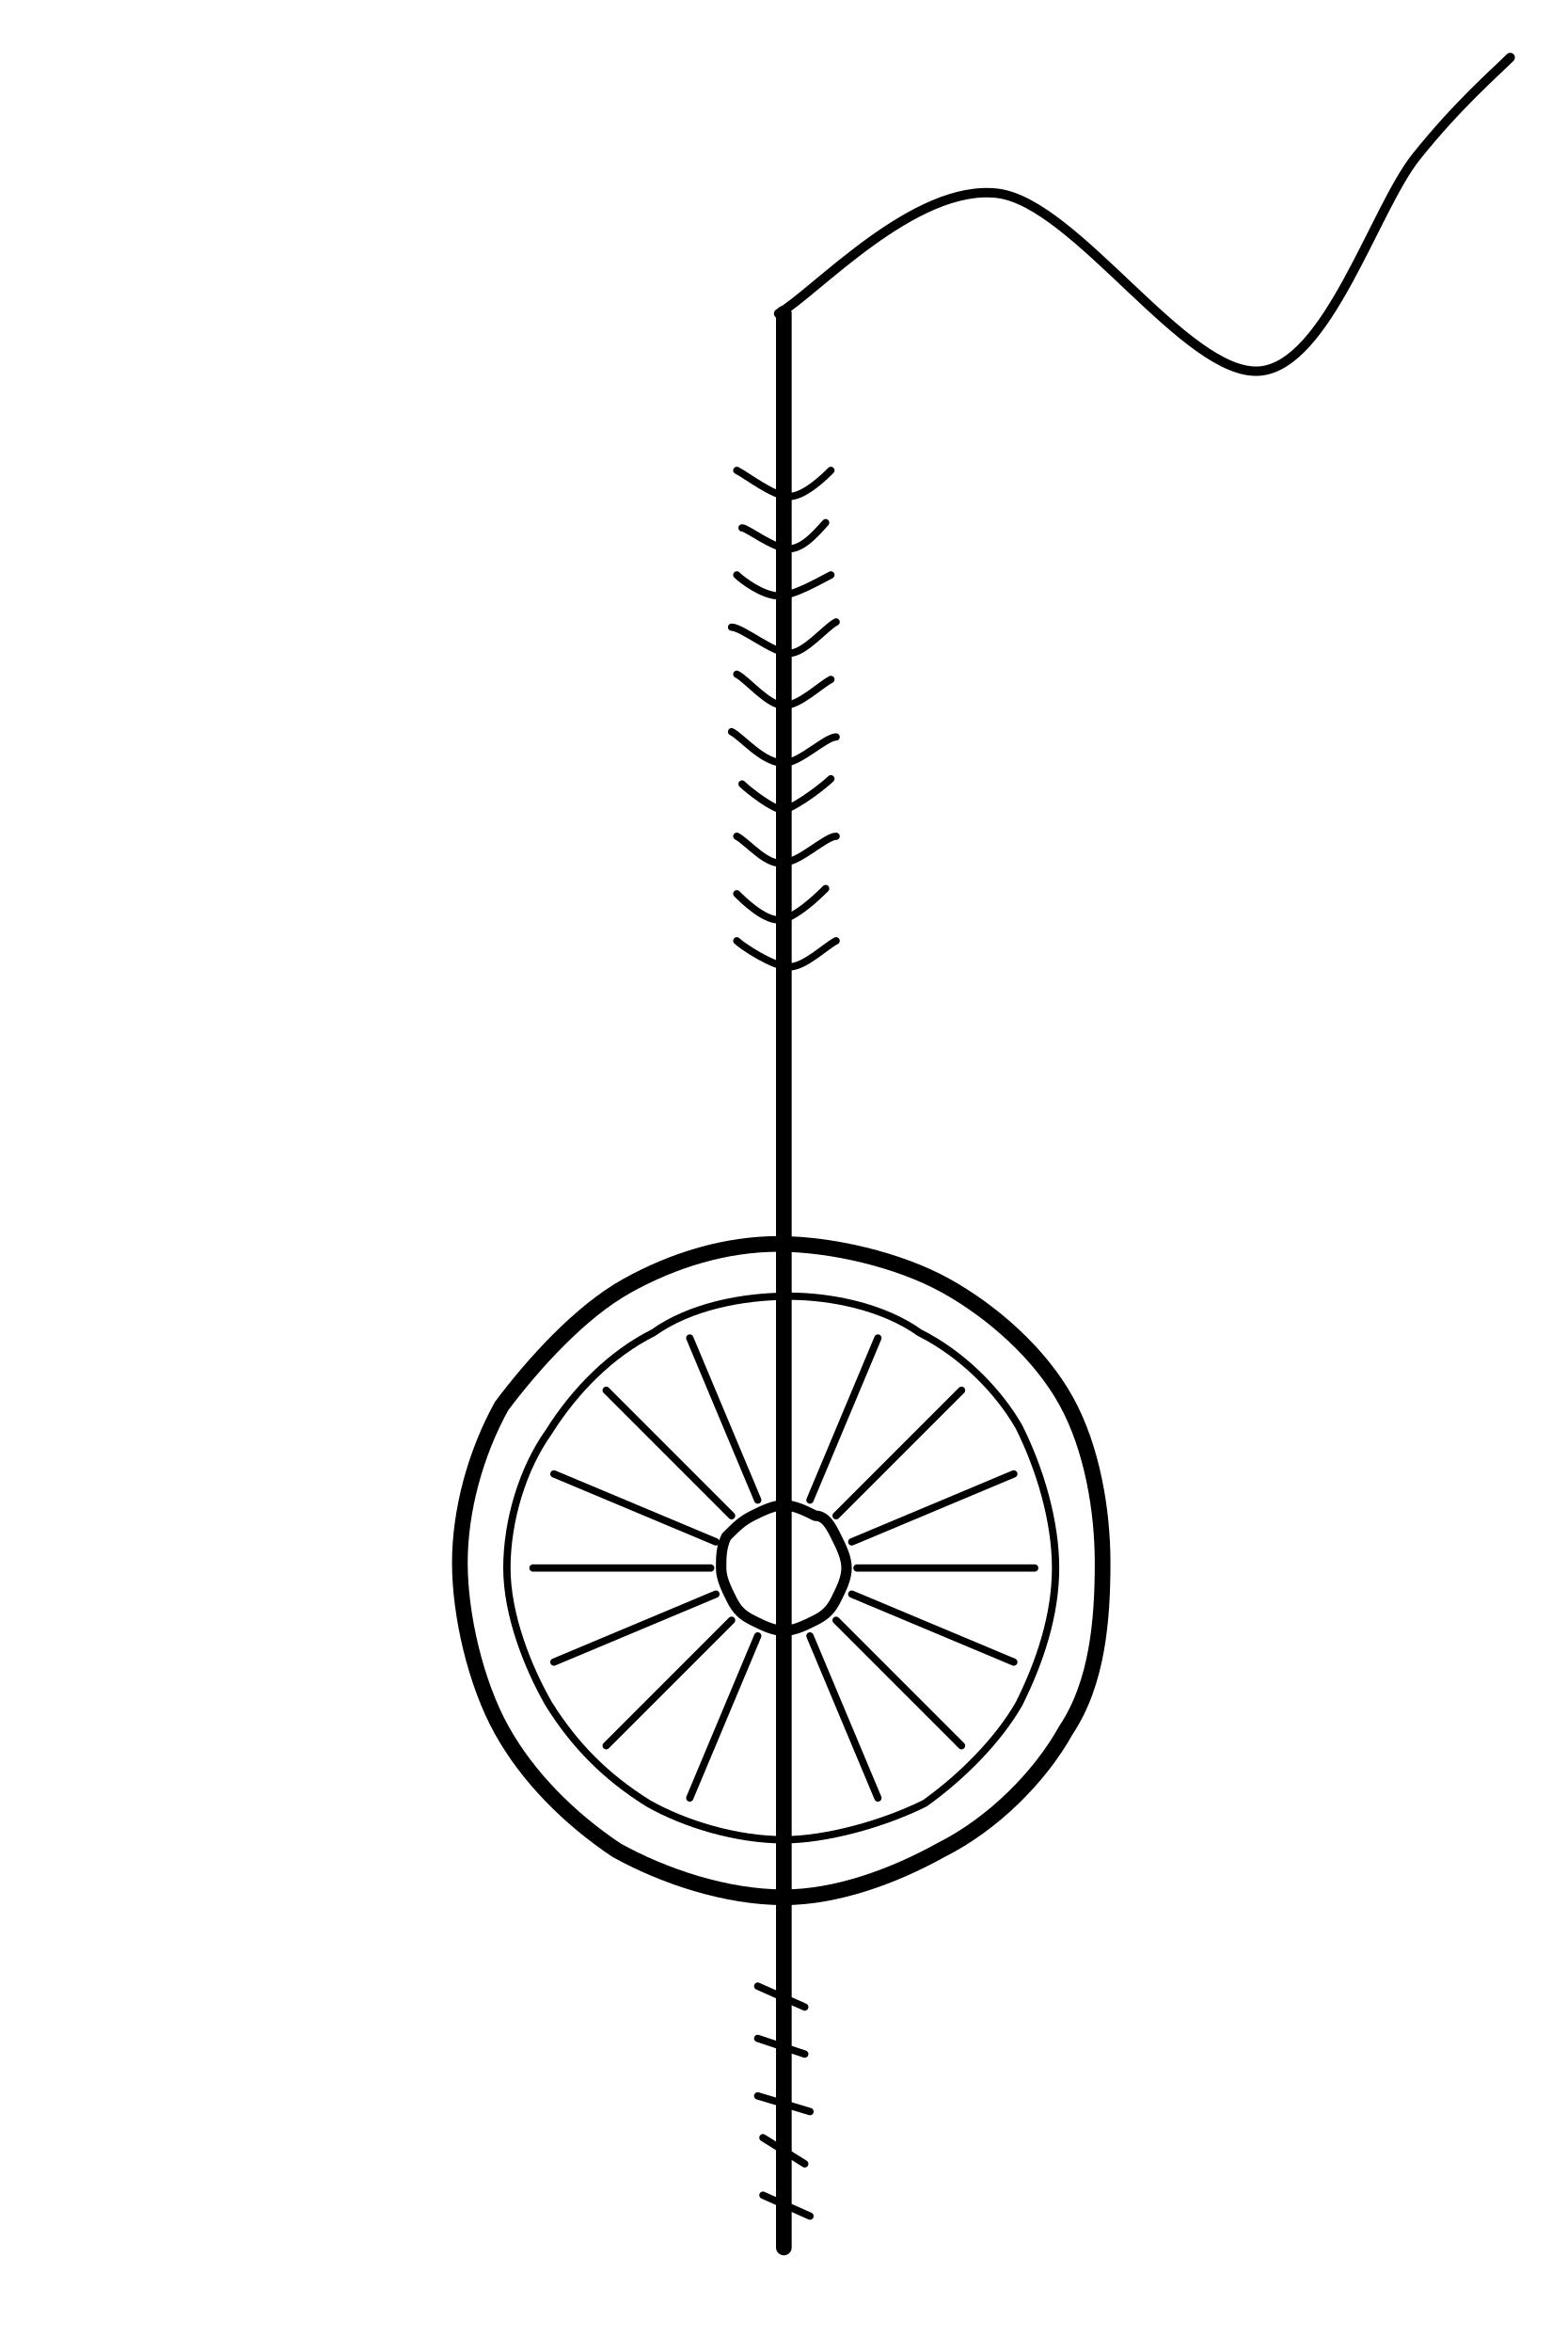
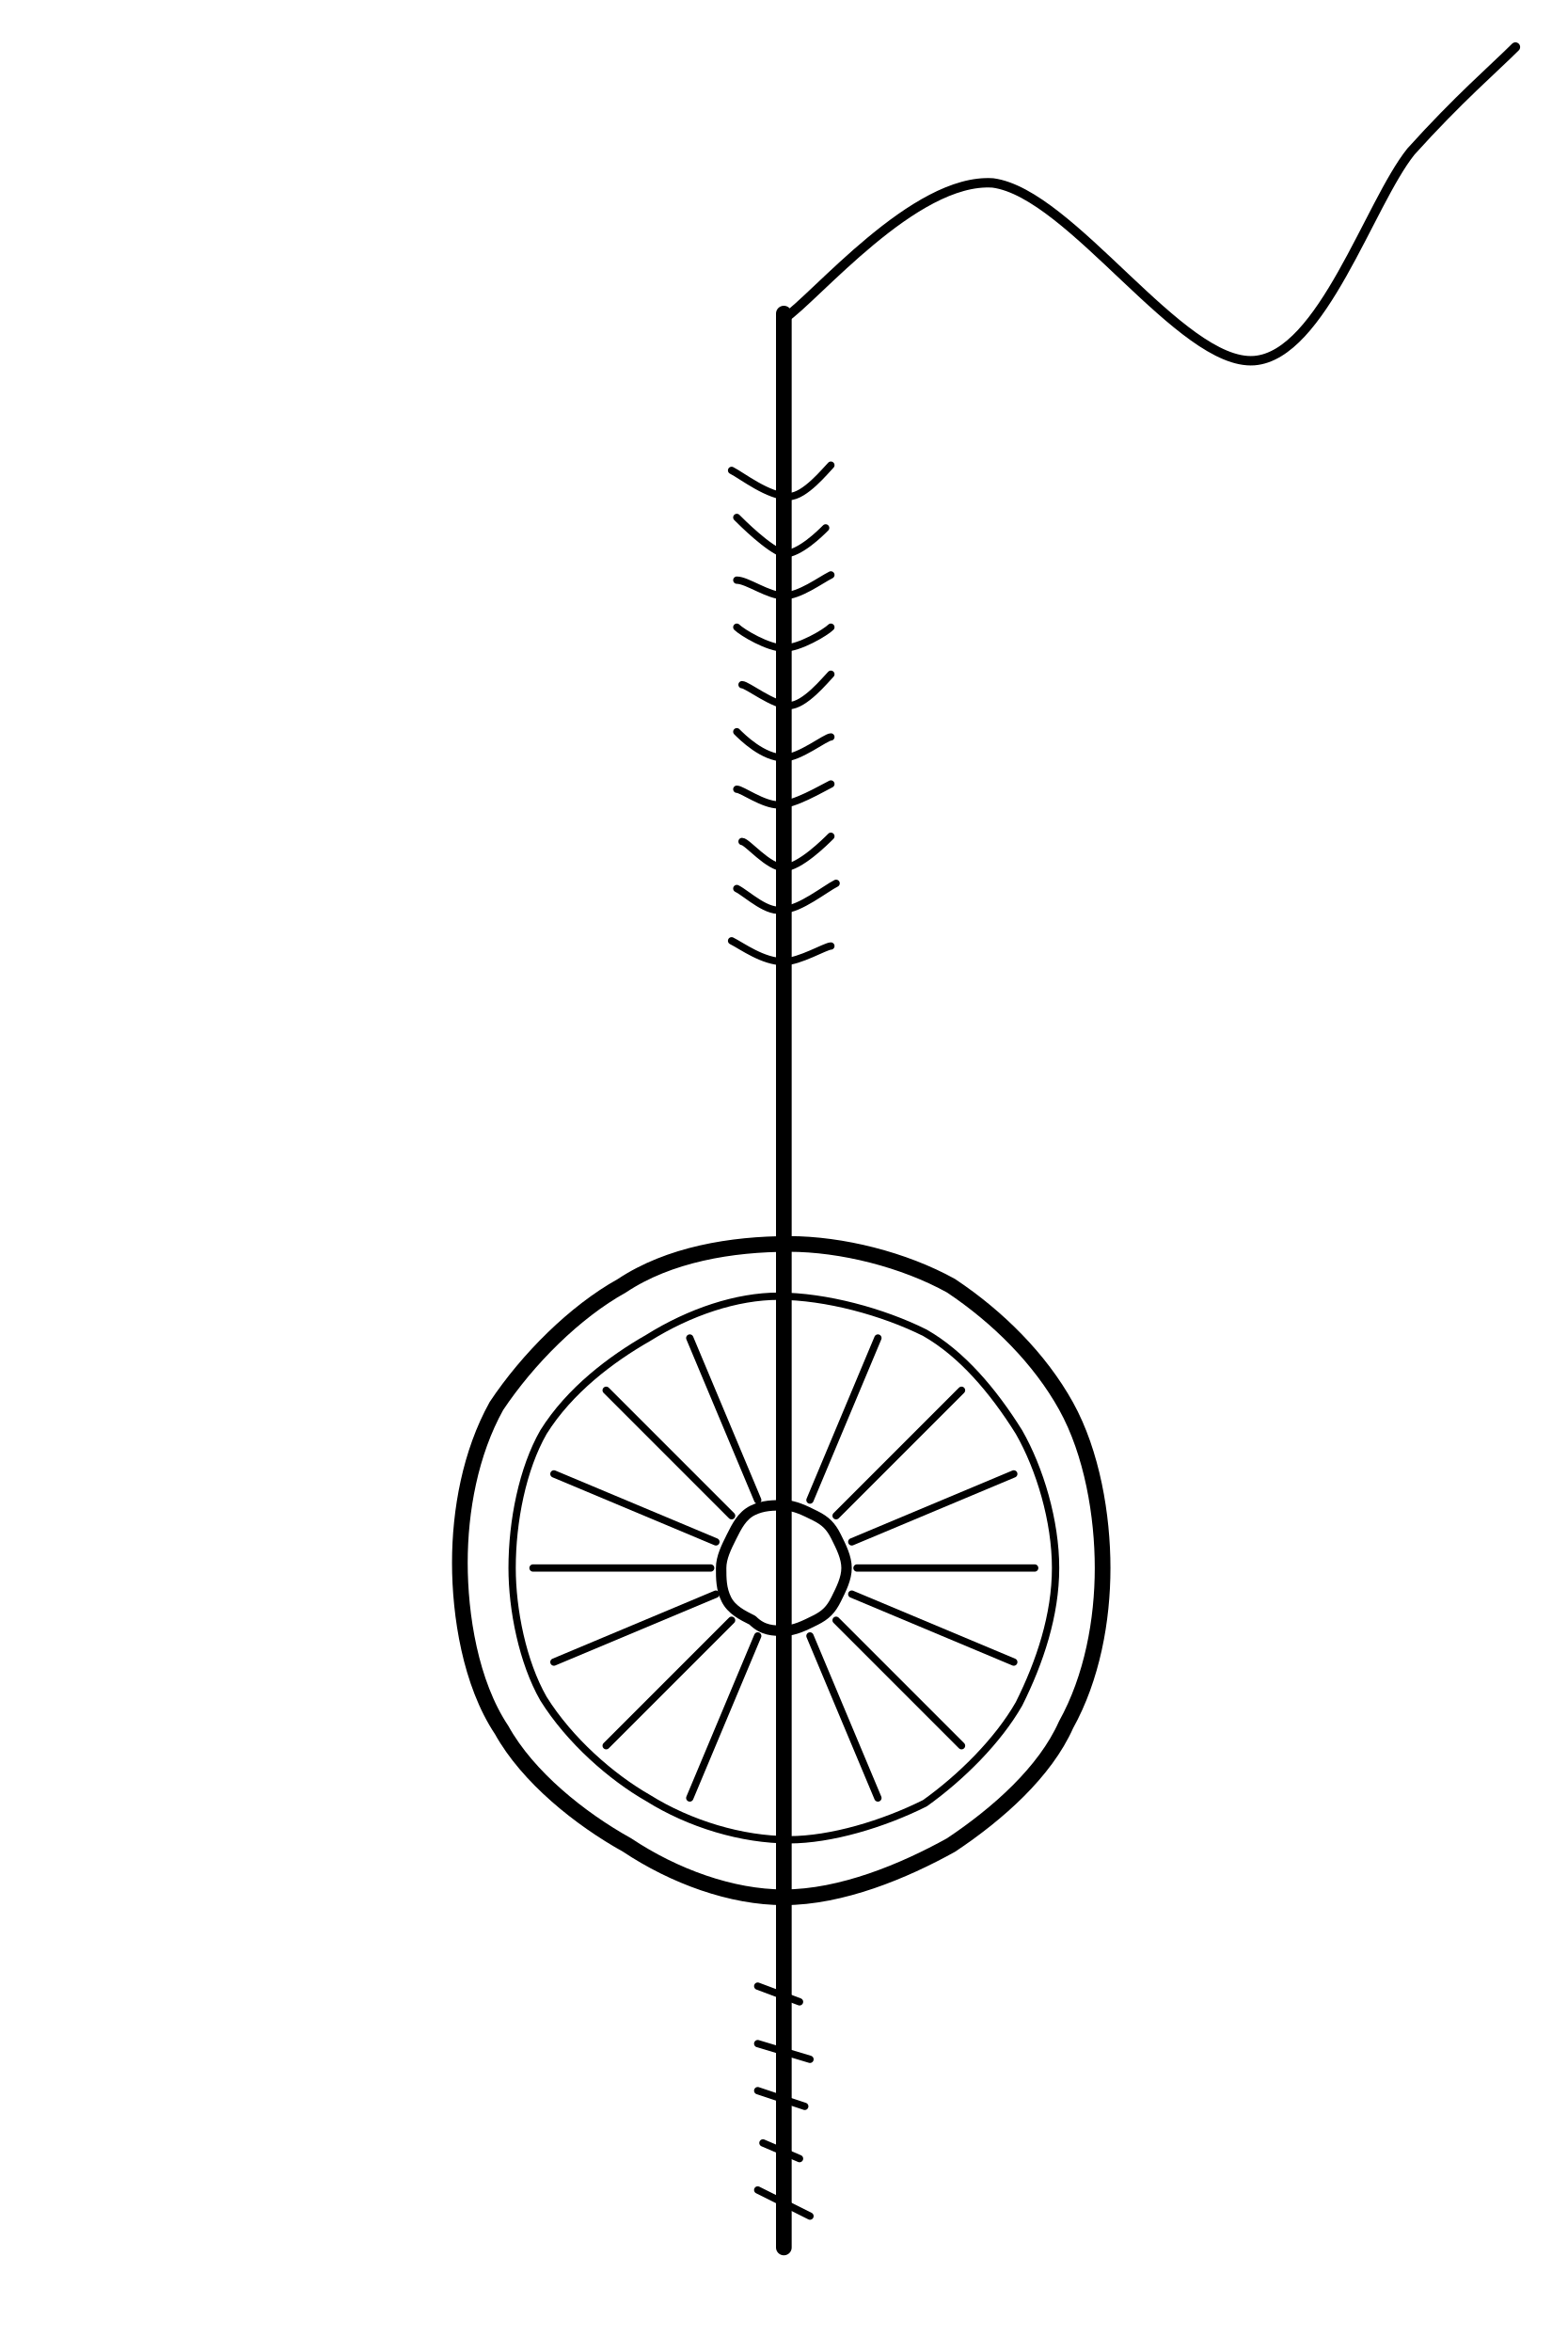
<svg xmlns="http://www.w3.org/2000/svg" viewBox="0 0 300 450" fill="none" stroke="currentColor" stroke-linecap="round" stroke-linejoin="round" aria-hidden="true" focusable="false">
  <line x1="150" y1="60" x2="150" y2="430" stroke-width="3" />
-   <path d="M211 299C211 310 210 322 204 331C199 340 190 349 180 354C171 359 160 363 150 363C139 363 127 359 118 354C109 348 101 340 96 331C91 322 88 309 88 299C88 289 91 278 96 269C102 261 111 251 120 246C129 241 139 238 149 238C159 238 172 241 181 246C190 251 199 259 204 268C209 277 211 289 211 299Z" stroke-width="3" />
-   <path d="M202 300C202 309 199 318 195 326C191 333 184 340 177 345C169 349 158 352 150 352C141 352 131 349 124 345C116 340 110 334 105 326C101 319 97 309 97 300C97 291 100 281 105 274C110 266 117 259 125 255C132 250 142 248 151 248C159 248 169 250 176 255C184 259 191 266 195 273C199 281 202 291 202 300Z" stroke-width="1.4" />
+   <path d="M211 300C211 310 209 321 204 330C200 339 191 347 182 353C173 358 161 363 150 363C140 363 129 359 120 353C111 348 101 340 96 331C90 322 88 309 88 299C88 289 90 278 95 269C101 260 110 251 119 246C128 240 140 238 151 238C161 238 173 241 182 246C191 252 199 260 204 269C209 278 211 290 211 300Z" stroke-width="3" />
+   <path d="M202 300C202 309 199 318 195 326C191 333 184 340 177 345C169 349 159 352 151 352C142 352 132 349 124 344C117 340 109 333 104 325C100 318 98 308 98 300C98 291 100 281 104 274C109 266 117 260 124 256C132 251 141 248 149 248C158 248 169 251 177 255C184 259 190 266 195 274C199 281 202 291 202 300Z" stroke-width="1.4" />
  <line x1="164" y1="300" x2="198" y2="300" stroke-width="1.4" />
  <line x1="163" y1="305" x2="194" y2="318" stroke-width="1.4" />
  <line x1="160" y1="310" x2="184" y2="334" stroke-width="1.4" />
  <line x1="155" y1="313" x2="168" y2="344" stroke-width="1.4" />
  <line x1="150" y1="314" x2="150" y2="348" stroke-width="1.4" />
  <line x1="145" y1="313" x2="132" y2="344" stroke-width="1.4" />
  <line x1="140" y1="310" x2="116" y2="334" stroke-width="1.4" />
  <line x1="137" y1="305" x2="106" y2="318" stroke-width="1.4" />
  <line x1="136" y1="300" x2="102" y2="300" stroke-width="1.4" />
  <line x1="137" y1="295" x2="106" y2="282" stroke-width="1.4" />
  <line x1="140" y1="290" x2="116" y2="266" stroke-width="1.4" />
  <line x1="145" y1="287" x2="132" y2="256" stroke-width="1.4" />
  <line x1="150" y1="286" x2="150" y2="252" stroke-width="1.4" />
  <line x1="155" y1="287" x2="168" y2="256" stroke-width="1.4" />
  <line x1="160" y1="290" x2="184" y2="266" stroke-width="1.4" />
  <line x1="163" y1="295" x2="194" y2="282" stroke-width="1.4" />
-   <path d="M162 300C162 302 161 304 160 306C159 308 158 309 156 310C154 311 152 312 150 312C148 312 146 311 144 310C142 309 141 308 140 306C139 304 138 302 138 300C138 298 138 296 139 294C141 292 142 291 144 290C146 289 148 288 150 288C152 288 154 289 156 290C158 290 159 292 160 294C161 296 162 298 162 300Z" stroke-width="2" />
-   <path d="M141 90C143 91 148 95 151 95C154 95 158 91 159 90" stroke-width="1.4" />
-   <path d="M142 101C143 101 148 105 151 105C154 105 157 101 158 100" stroke-width="1.4" />
-   <path d="M141 110C142 111 146 114 149 114C152 114 157 111 159 110" stroke-width="1.4" />
-   <path d="M140 120C142 120 148 125 151 125C154 125 158 120 160 119" stroke-width="1.4" />
-   <path d="M141 129C143 130 147 135 150 135C153 135 157 131 159 130" stroke-width="1.4" />
-   <path d="M140 140C142 141 146 146 150 146C153 146 158 141 160 141" stroke-width="1.4" />
-   <path d="M142 150C143 151 148 155 150 155C153 154 158 150 159 149" stroke-width="1.4" />
-   <path d="M141 160C143 161 147 166 150 165C153 165 158 160 160 160" stroke-width="1.4" />
-   <path d="M141 171C142 172 146 176 149 176C152 176 157 171 158 170" stroke-width="1.4" />
-   <path d="M141 180C142 181 148 185 151 185C154 185 158 181 160 180" stroke-width="1.4" />
-   <path d="M149 60C156 56 175 35 191 37C206 39 227 72 241 71C254 70 263 40 271 30C279 20 286 14 289 11" stroke-width="1.8" />
-   <path d="M145 380 L154 384" stroke-width="1.4" />
-   <path d="M145 390 L154 393" stroke-width="1.4" />
-   <path d="M145 401 L155 404" stroke-width="1.4" />
-   <path d="M146 409 L154 414" stroke-width="1.4" />
-   <path d="M146 420 L155 424" stroke-width="1.4" />
+   <path d="M162 300C162 302 161 304 160 306C159 308 158 309 156 310C154 311 152 312 150 312C148 312 146 312 144 310C142 309 140 308 139 306C138 304 138 302 138 300C138 298 139 296 140 294C141 292 142 290 144 289C146 288 148 288 150 288C152 288 154 289 156 290C158 291 159 292 160 294C161 296 162 298 162 300Z" stroke-width="2" />
+   <path d="M140 90C142 91 147 95 151 95C154 95 158 90 159 89" stroke-width="1.4" />
+   <path d="M141 99C142 100 147 105 150 106C153 106 157 102 158 101" stroke-width="1.4" />
+   <path d="M141 111C143 111 147 114 150 114C153 114 157 111 159 110" stroke-width="1.4" />
+   <path d="M141 120C142 121 147 124 150 124C153 124 158 121 159 120" stroke-width="1.4" />
+   <path d="M142 131C143 131 148 135 151 135C154 135 158 130 159 129" stroke-width="1.4" />
+   <path d="M141 140C142 141 146 145 150 145C153 145 158 141 159 141" stroke-width="1.4" />
+   <path d="M141 151C142 151 146 154 149 154C152 154 157 151 159 150" stroke-width="1.4" />
+   <path d="M142 161C143 161 147 166 150 166C153 166 158 161 159 160" stroke-width="1.4" />
+   <path d="M141 170C143 171 147 175 150 174C153 174 158 170 160 169" stroke-width="1.4" />
+   <path d="M140 180C142 181 146 184 150 184C153 184 158 181 159 181" stroke-width="1.4" />
+   <path d="M150 61C156 57 175 34 190 35C205 37 226 70 240 69C253 68 262 39 270 29C279 19 286 13 290 9" stroke-width="1.8" />
+   <path d="M145 380 L153 383" stroke-width="1.4" />
+   <path d="M145 391 L155 394" stroke-width="1.4" />
+   <path d="M145 400 L154 403" stroke-width="1.4" />
+   <path d="M146 410 L153 413" stroke-width="1.4" />
+   <path d="M145 419 L155 424" stroke-width="1.4" />
</svg>
